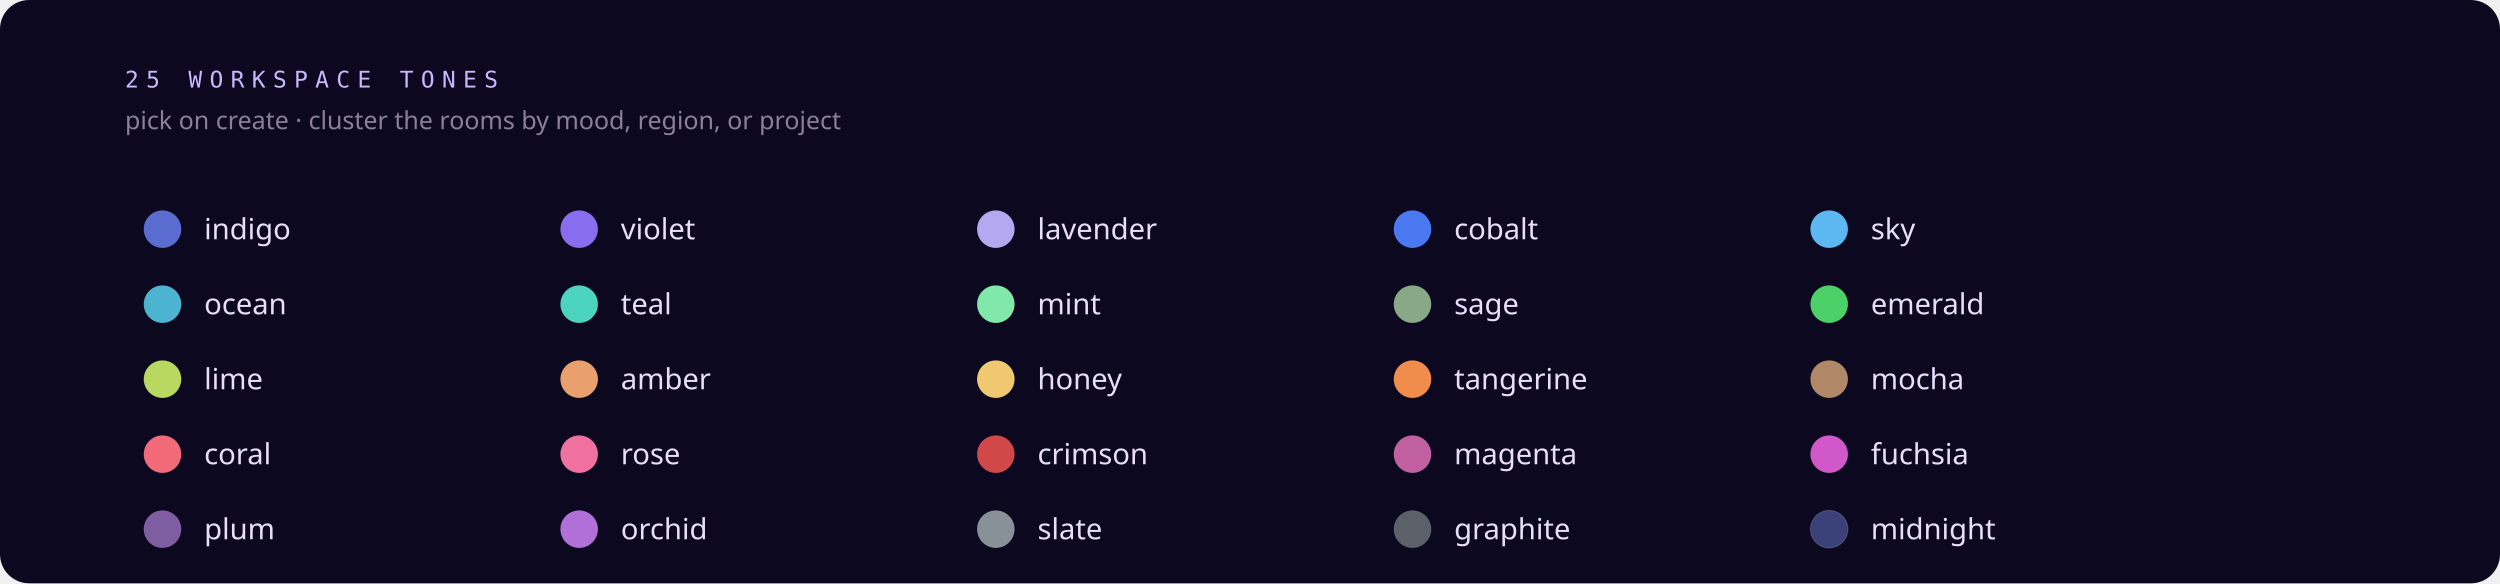
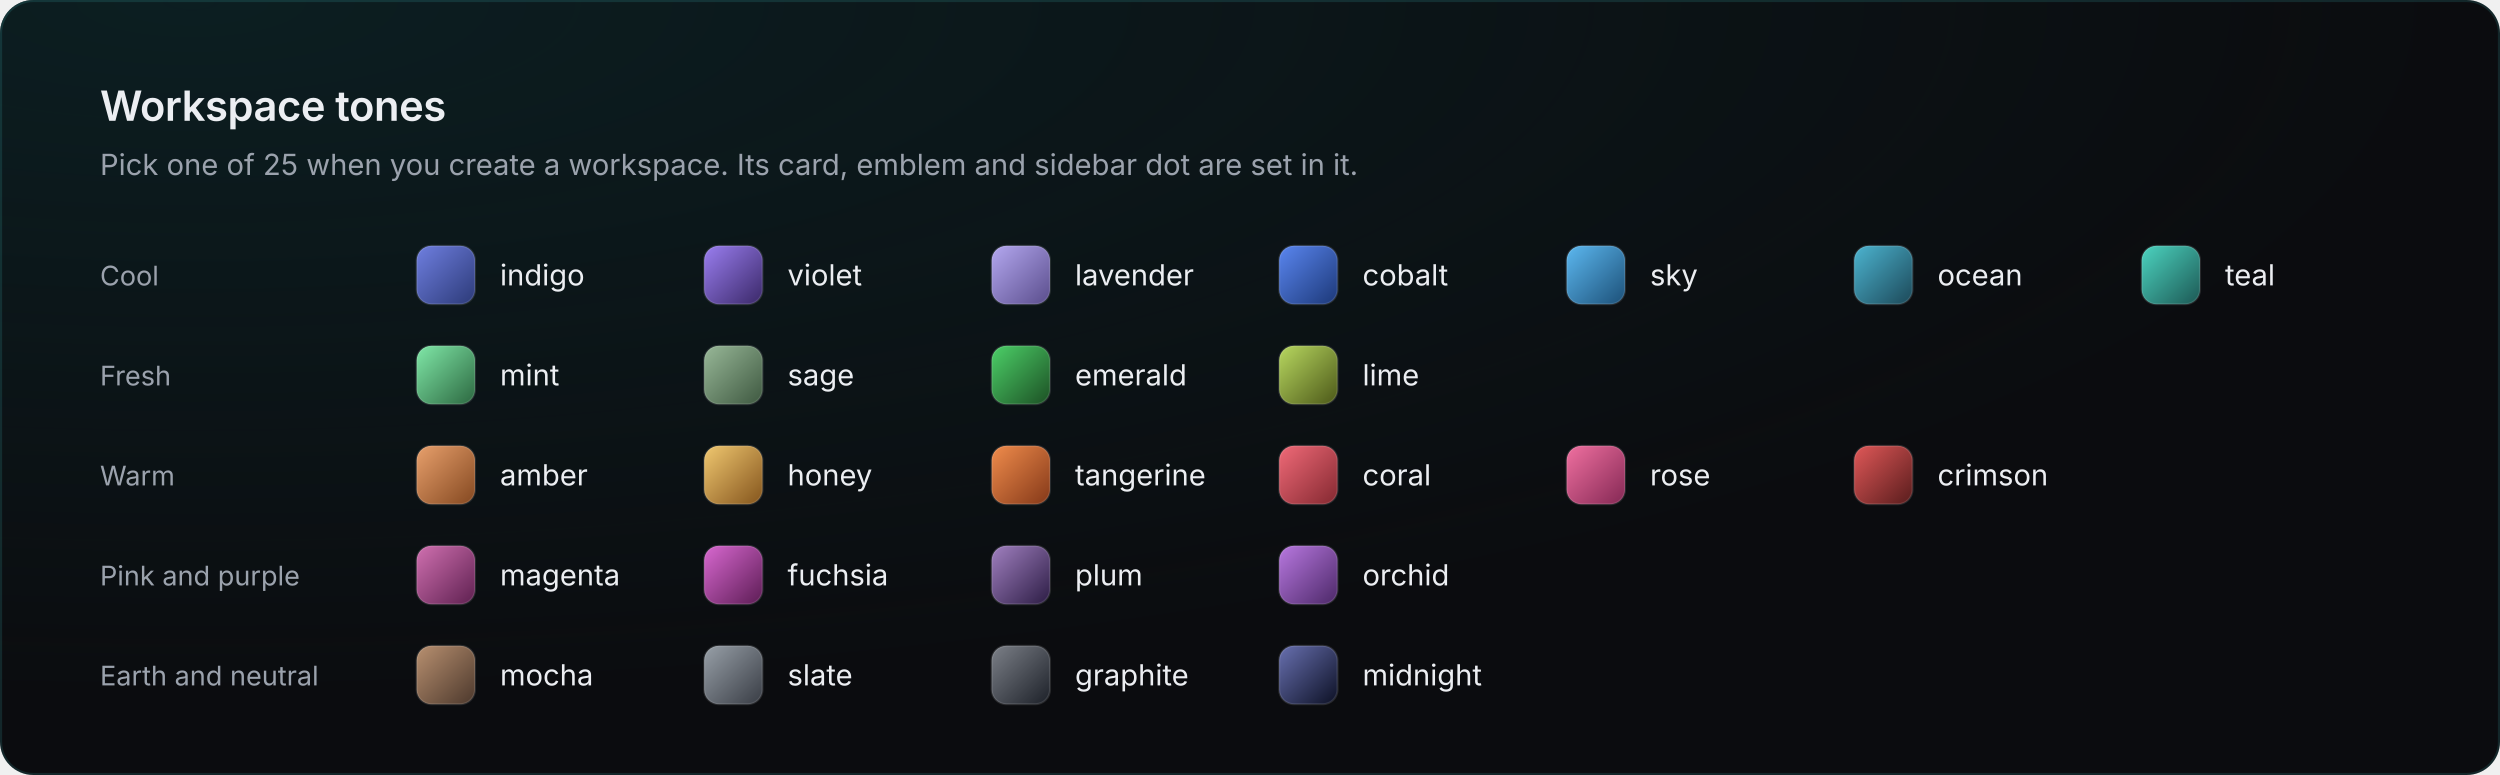
- <svg xmlns="http://www.w3.org/2000/svg" viewBox="0 0 1200 280" role="img" aria-label="25 workspace tones available in ONEXUS: indigo, violet, lavender, cobalt, sky, ocean, teal, mint, sage, emerald, lime, amber, honey, tangerine, mocha, coral, rose, crimson, magenta, fuchsia, plum, orchid, slate, graphite, plus a custom dot.">
-   <rect width="1200" height="280" fill="#0c0820" rx="14" />
-   <text x="60" y="42" font-family="ui-monospace,'JetBrains Mono',monospace" font-size="11" letter-spacing="0.32em" fill="#c9b8ff">25 WORKSPACE TONES</text>
-   <text x="60" y="62" font-family="ui-sans-serif,system-ui,sans-serif" font-size="12" fill="#8a8098">pick on create · cluster the rooms by mood, region, or project</text>
-   <g font-family="ui-sans-serif,system-ui,sans-serif" font-size="14" fill="#e8defc" dominant-baseline="middle">
-     <g>
-       <circle cx="78" cy="110" r="9" fill="#5a6cd0" />
-       <text x="98" y="110">indigo</text>
-     </g>
-     <g>
-       <circle cx="278" cy="110" r="9" fill="#8a6cee" />
-       <text x="298" y="110">violet</text>
-     </g>
-     <g>
-       <circle cx="478" cy="110" r="9" fill="#b4a8f0" />
-       <text x="498" y="110">lavender</text>
-     </g>
-     <g>
-       <circle cx="678" cy="110" r="9" fill="#4a78f0" />
-       <text x="698" y="110">cobalt</text>
-     </g>
-     <g>
-       <circle cx="878" cy="110" r="9" fill="#5cb8f0" />
-       <text x="898" y="110">sky</text>
-     </g>
-     <g>
-       <circle cx="78" cy="146" r="9" fill="#4cb4d0" />
-       <text x="98" y="146">ocean</text>
-     </g>
-     <g>
-       <circle cx="278" cy="146" r="9" fill="#4cd4c0" />
-       <text x="298" y="146">teal</text>
-     </g>
-     <g>
-       <circle cx="478" cy="146" r="9" fill="#80e8a8" />
-       <text x="498" y="146">mint</text>
-     </g>
-     <g>
-       <circle cx="678" cy="146" r="9" fill="#88a888" />
-       <text x="698" y="146">sage</text>
-     </g>
-     <g>
-       <circle cx="878" cy="146" r="9" fill="#4cd068" />
-       <text x="898" y="146">emerald</text>
-     </g>
-     <g>
-       <circle cx="78" cy="182" r="9" fill="#b8d860" />
-       <text x="98" y="182">lime</text>
-     </g>
-     <g>
-       <circle cx="278" cy="182" r="9" fill="#e8a06c" />
-       <text x="298" y="182">amber</text>
-     </g>
-     <g>
-       <circle cx="478" cy="182" r="9" fill="#f0c870" />
-       <text x="498" y="182">honey</text>
-     </g>
-     <g>
-       <circle cx="678" cy="182" r="9" fill="#f08c4c" />
-       <text x="698" y="182">tangerine</text>
-     </g>
-     <g>
-       <circle cx="878" cy="182" r="9" fill="#b08868" />
-       <text x="898" y="182">mocha</text>
-     </g>
-     <g>
-       <circle cx="78" cy="218" r="9" fill="#f06a78" />
-       <text x="98" y="218">coral</text>
-     </g>
-     <g>
-       <circle cx="278" cy="218" r="9" fill="#f070a0" />
-       <text x="298" y="218">rose</text>
-     </g>
-     <g>
-       <circle cx="478" cy="218" r="9" fill="#d04848" />
-       <text x="498" y="218">crimson</text>
-     </g>
-     <g>
-       <circle cx="678" cy="218" r="9" fill="#c060a0" />
-       <text x="698" y="218">magenta</text>
-     </g>
-     <g>
-       <circle cx="878" cy="218" r="9" fill="#d058c8" />
-       <text x="898" y="218">fuchsia</text>
-     </g>
-     <g>
-       <circle cx="78" cy="254" r="9" fill="#7e5ea0" />
-       <text x="98" y="254">plum</text>
-     </g>
-     <g>
-       <circle cx="278" cy="254" r="9" fill="#b070d8" />
-       <text x="298" y="254">orchid</text>
-     </g>
-     <g>
-       <circle cx="478" cy="254" r="9" fill="#889098" />
-       <text x="498" y="254">slate</text>
-     </g>
-     <g>
-       <circle cx="678" cy="254" r="9" fill="#5c6068" />
-       <text x="698" y="254">graphite</text>
-     </g>
-     <g>
-       <circle cx="878" cy="254" r="9" fill="#3a4078" stroke="rgba(232,222,252,0.20)" stroke-width="0.5" />
-       <text x="898" y="254">midnight</text>
-     </g>
-   </g>
+ <svg xmlns="http://www.w3.org/2000/svg" viewBox="0 0 1200 372" width="1200" height="372" role="img" aria-labelledby="t d">
+   <defs>
+     <radialGradient id="field" cx="0.08" cy="0" r="0.9">
+       <stop offset="0" stop-color="#0d2d30" stop-opacity="0.55" />
+       <stop offset="1" stop-color="#0d2d30" stop-opacity="0" />
+     </radialGradient>
+     <linearGradient id="g-indigo" x1="0" y1="0" x2="1" y2="1">
+       <stop offset="0" stop-color="#6f7fe0" />
+       <stop offset="1" stop-color="#2c3a78" />
+     </linearGradient>
+     <linearGradient id="g-violet" x1="0" y1="0" x2="1" y2="1">
+       <stop offset="0" stop-color="#9a7ef0" />
+       <stop offset="1" stop-color="#3a2868" />
+     </linearGradient>
+     <linearGradient id="g-lavender" x1="0" y1="0" x2="1" y2="1">
+       <stop offset="0" stop-color="#b4a8f0" />
+       <stop offset="1" stop-color="#5a4d8c" />
+     </linearGradient>
+     <linearGradient id="g-cobalt" x1="0" y1="0" x2="1" y2="1">
+       <stop offset="0" stop-color="#5a86f0" />
+       <stop offset="1" stop-color="#1c3878" />
+     </linearGradient>
+     <linearGradient id="g-sky" x1="0" y1="0" x2="1" y2="1">
+       <stop offset="0" stop-color="#5cb8f0" />
+       <stop offset="1" stop-color="#1c5078" />
+     </linearGradient>
+     <linearGradient id="g-ocean" x1="0" y1="0" x2="1" y2="1">
+       <stop offset="0" stop-color="#4cb4d0" />
+       <stop offset="1" stop-color="#1c4858" />
+     </linearGradient>
+     <linearGradient id="g-teal" x1="0" y1="0" x2="1" y2="1">
+       <stop offset="0" stop-color="#4cd4c0" />
+       <stop offset="1" stop-color="#1c5854" />
+     </linearGradient>
+     <linearGradient id="g-mint" x1="0" y1="0" x2="1" y2="1">
+       <stop offset="0" stop-color="#80e8a8" />
+       <stop offset="1" stop-color="#2c6840" />
+     </linearGradient>
+     <linearGradient id="g-sage" x1="0" y1="0" x2="1" y2="1">
+       <stop offset="0" stop-color="#98b898" />
+       <stop offset="1" stop-color="#3e5840" />
+     </linearGradient>
+     <linearGradient id="g-emerald" x1="0" y1="0" x2="1" y2="1">
+       <stop offset="0" stop-color="#4cd068" />
+       <stop offset="1" stop-color="#1c5024" />
+     </linearGradient>
+     <linearGradient id="g-lime" x1="0" y1="0" x2="1" y2="1">
+       <stop offset="0" stop-color="#b8d860" />
+       <stop offset="1" stop-color="#4c5818" />
+     </linearGradient>
+     <linearGradient id="g-amber" x1="0" y1="0" x2="1" y2="1">
+       <stop offset="0" stop-color="#e8a06c" />
+       <stop offset="1" stop-color="#844820" />
+     </linearGradient>
+     <linearGradient id="g-honey" x1="0" y1="0" x2="1" y2="1">
+       <stop offset="0" stop-color="#f0c870" />
+       <stop offset="1" stop-color="#84541c" />
+     </linearGradient>
+     <linearGradient id="g-tangerine" x1="0" y1="0" x2="1" y2="1">
+       <stop offset="0" stop-color="#f08c4c" />
+       <stop offset="1" stop-color="#843818" />
+     </linearGradient>
+     <linearGradient id="g-coral" x1="0" y1="0" x2="1" y2="1">
+       <stop offset="0" stop-color="#f06a78" />
+       <stop offset="1" stop-color="#842830" />
+     </linearGradient>
+     <linearGradient id="g-rose" x1="0" y1="0" x2="1" y2="1">
+       <stop offset="0" stop-color="#f070a0" />
+       <stop offset="1" stop-color="#842854" />
+     </linearGradient>
+     <linearGradient id="g-crimson" x1="0" y1="0" x2="1" y2="1">
+       <stop offset="0" stop-color="#e05858" />
+       <stop offset="1" stop-color="#581c1c" />
+     </linearGradient>
+     <linearGradient id="g-magenta" x1="0" y1="0" x2="1" y2="1">
+       <stop offset="0" stop-color="#d070b0" />
+       <stop offset="1" stop-color="#5e2050" />
+     </linearGradient>
+     <linearGradient id="g-fuchsia" x1="0" y1="0" x2="1" y2="1">
+       <stop offset="0" stop-color="#d868d0" />
+       <stop offset="1" stop-color="#5c1c54" />
+     </linearGradient>
+     <linearGradient id="g-plum" x1="0" y1="0" x2="1" y2="1">
+       <stop offset="0" stop-color="#a080c0" />
+       <stop offset="1" stop-color="#2c1c44" />
+     </linearGradient>
+     <linearGradient id="g-orchid" x1="0" y1="0" x2="1" y2="1">
+       <stop offset="0" stop-color="#b878e0" />
+       <stop offset="1" stop-color="#4c2868" />
+     </linearGradient>
+     <linearGradient id="g-mocha" x1="0" y1="0" x2="1" y2="1">
+       <stop offset="0" stop-color="#b89070" />
+       <stop offset="1" stop-color="#4c382c" />
+     </linearGradient>
+     <linearGradient id="g-slate" x1="0" y1="0" x2="1" y2="1">
+       <stop offset="0" stop-color="#98a0a8" />
+       <stop offset="1" stop-color="#383c44" />
+     </linearGradient>
+     <linearGradient id="g-graphite" x1="0" y1="0" x2="1" y2="1">
+       <stop offset="0" stop-color="#7c8088" />
+       <stop offset="1" stop-color="#1c2028" />
+     </linearGradient>
+     <linearGradient id="g-midnight" x1="0" y1="0" x2="1" y2="1">
+       <stop offset="0" stop-color="#6870b0" />
+       <stop offset="1" stop-color="#0c1024" />
+     </linearGradient>
+   </defs>
+   <style>
+     text { font-family: -apple-system, BlinkMacSystemFont, "SF Pro Text", "Segoe UI", Inter, Roboto, "Helvetica Neue", Arial, sans-serif; }
+     .h1 { font-size: 20px; font-weight: 600; fill: #eceef2; letter-spacing: -0.2px; }
+     .sub { font-size: 14px; fill: #9ba2ad; }
+     .grp { font-size: 13px; fill: #9ba2ad; }
+     .name { font-size: 14px; fill: #eceef2; }
+   </style>
+   <rect width="1200" height="372" rx="16" fill="#0b0c0f" />
+   <rect width="1200" height="372" rx="16" fill="url(#field)" />
+   <rect x="0.5" y="0.5" width="1199" height="371" rx="15.5" fill="none" stroke="#4ed5d5" stroke-opacity="0.14" />
+   <text x="48" y="58" class="h1">Workspace tones</text>
+   <text x="48" y="84" class="sub">Pick one of 25 when you create a workspace. Its card, emblem and sidebar dot are set in it.</text>
+   <text x="48" y="137" class="grp">Cool</text>
+   <rect x="200" y="118" width="28" height="28" rx="7" fill="url(#g-indigo)" stroke="#ffffff" stroke-opacity="0.12" />
+   <text x="240" y="137" class="name">indigo</text>
+   <rect x="338" y="118" width="28" height="28" rx="7" fill="url(#g-violet)" stroke="#ffffff" stroke-opacity="0.12" />
+   <text x="378" y="137" class="name">violet</text>
+   <rect x="476" y="118" width="28" height="28" rx="7" fill="url(#g-lavender)" stroke="#ffffff" stroke-opacity="0.12" />
+   <text x="516" y="137" class="name">lavender</text>
+   <rect x="614" y="118" width="28" height="28" rx="7" fill="url(#g-cobalt)" stroke="#ffffff" stroke-opacity="0.12" />
+   <text x="654" y="137" class="name">cobalt</text>
+   <rect x="752" y="118" width="28" height="28" rx="7" fill="url(#g-sky)" stroke="#ffffff" stroke-opacity="0.12" />
+   <text x="792" y="137" class="name">sky</text>
+   <rect x="890" y="118" width="28" height="28" rx="7" fill="url(#g-ocean)" stroke="#ffffff" stroke-opacity="0.12" />
+   <text x="930" y="137" class="name">ocean</text>
+   <rect x="1028" y="118" width="28" height="28" rx="7" fill="url(#g-teal)" stroke="#ffffff" stroke-opacity="0.12" />
+   <text x="1068" y="137" class="name">teal</text>
+   <text x="48" y="185" class="grp">Fresh</text>
+   <rect x="200" y="166" width="28" height="28" rx="7" fill="url(#g-mint)" stroke="#ffffff" stroke-opacity="0.12" />
+   <text x="240" y="185" class="name">mint</text>
+   <rect x="338" y="166" width="28" height="28" rx="7" fill="url(#g-sage)" stroke="#ffffff" stroke-opacity="0.12" />
+   <text x="378" y="185" class="name">sage</text>
+   <rect x="476" y="166" width="28" height="28" rx="7" fill="url(#g-emerald)" stroke="#ffffff" stroke-opacity="0.12" />
+   <text x="516" y="185" class="name">emerald</text>
+   <rect x="614" y="166" width="28" height="28" rx="7" fill="url(#g-lime)" stroke="#ffffff" stroke-opacity="0.12" />
+   <text x="654" y="185" class="name">lime</text>
+   <text x="48" y="233" class="grp">Warm</text>
+   <rect x="200" y="214" width="28" height="28" rx="7" fill="url(#g-amber)" stroke="#ffffff" stroke-opacity="0.12" />
+   <text x="240" y="233" class="name">amber</text>
+   <rect x="338" y="214" width="28" height="28" rx="7" fill="url(#g-honey)" stroke="#ffffff" stroke-opacity="0.12" />
+   <text x="378" y="233" class="name">honey</text>
+   <rect x="476" y="214" width="28" height="28" rx="7" fill="url(#g-tangerine)" stroke="#ffffff" stroke-opacity="0.12" />
+   <text x="516" y="233" class="name">tangerine</text>
+   <rect x="614" y="214" width="28" height="28" rx="7" fill="url(#g-coral)" stroke="#ffffff" stroke-opacity="0.12" />
+   <text x="654" y="233" class="name">coral</text>
+   <rect x="752" y="214" width="28" height="28" rx="7" fill="url(#g-rose)" stroke="#ffffff" stroke-opacity="0.12" />
+   <text x="792" y="233" class="name">rose</text>
+   <rect x="890" y="214" width="28" height="28" rx="7" fill="url(#g-crimson)" stroke="#ffffff" stroke-opacity="0.12" />
+   <text x="930" y="233" class="name">crimson</text>
+   <text x="48" y="281" class="grp">Pink and purple</text>
+   <rect x="200" y="262" width="28" height="28" rx="7" fill="url(#g-magenta)" stroke="#ffffff" stroke-opacity="0.12" />
+   <text x="240" y="281" class="name">magenta</text>
+   <rect x="338" y="262" width="28" height="28" rx="7" fill="url(#g-fuchsia)" stroke="#ffffff" stroke-opacity="0.12" />
+   <text x="378" y="281" class="name">fuchsia</text>
+   <rect x="476" y="262" width="28" height="28" rx="7" fill="url(#g-plum)" stroke="#ffffff" stroke-opacity="0.12" />
+   <text x="516" y="281" class="name">plum</text>
+   <rect x="614" y="262" width="28" height="28" rx="7" fill="url(#g-orchid)" stroke="#ffffff" stroke-opacity="0.12" />
+   <text x="654" y="281" class="name">orchid</text>
+   <text x="48" y="329" class="grp">Earth and neutral</text>
+   <rect x="200" y="310" width="28" height="28" rx="7" fill="url(#g-mocha)" stroke="#ffffff" stroke-opacity="0.12" />
+   <text x="240" y="329" class="name">mocha</text>
+   <rect x="338" y="310" width="28" height="28" rx="7" fill="url(#g-slate)" stroke="#ffffff" stroke-opacity="0.12" />
+   <text x="378" y="329" class="name">slate</text>
+   <rect x="476" y="310" width="28" height="28" rx="7" fill="url(#g-graphite)" stroke="#ffffff" stroke-opacity="0.12" />
+   <text x="516" y="329" class="name">graphite</text>
+   <rect x="614" y="310" width="28" height="28" rx="7" fill="url(#g-midnight)" stroke="#ffffff" stroke-opacity="0.12" />
+   <text x="654" y="329" class="name">midnight</text>
</svg>
